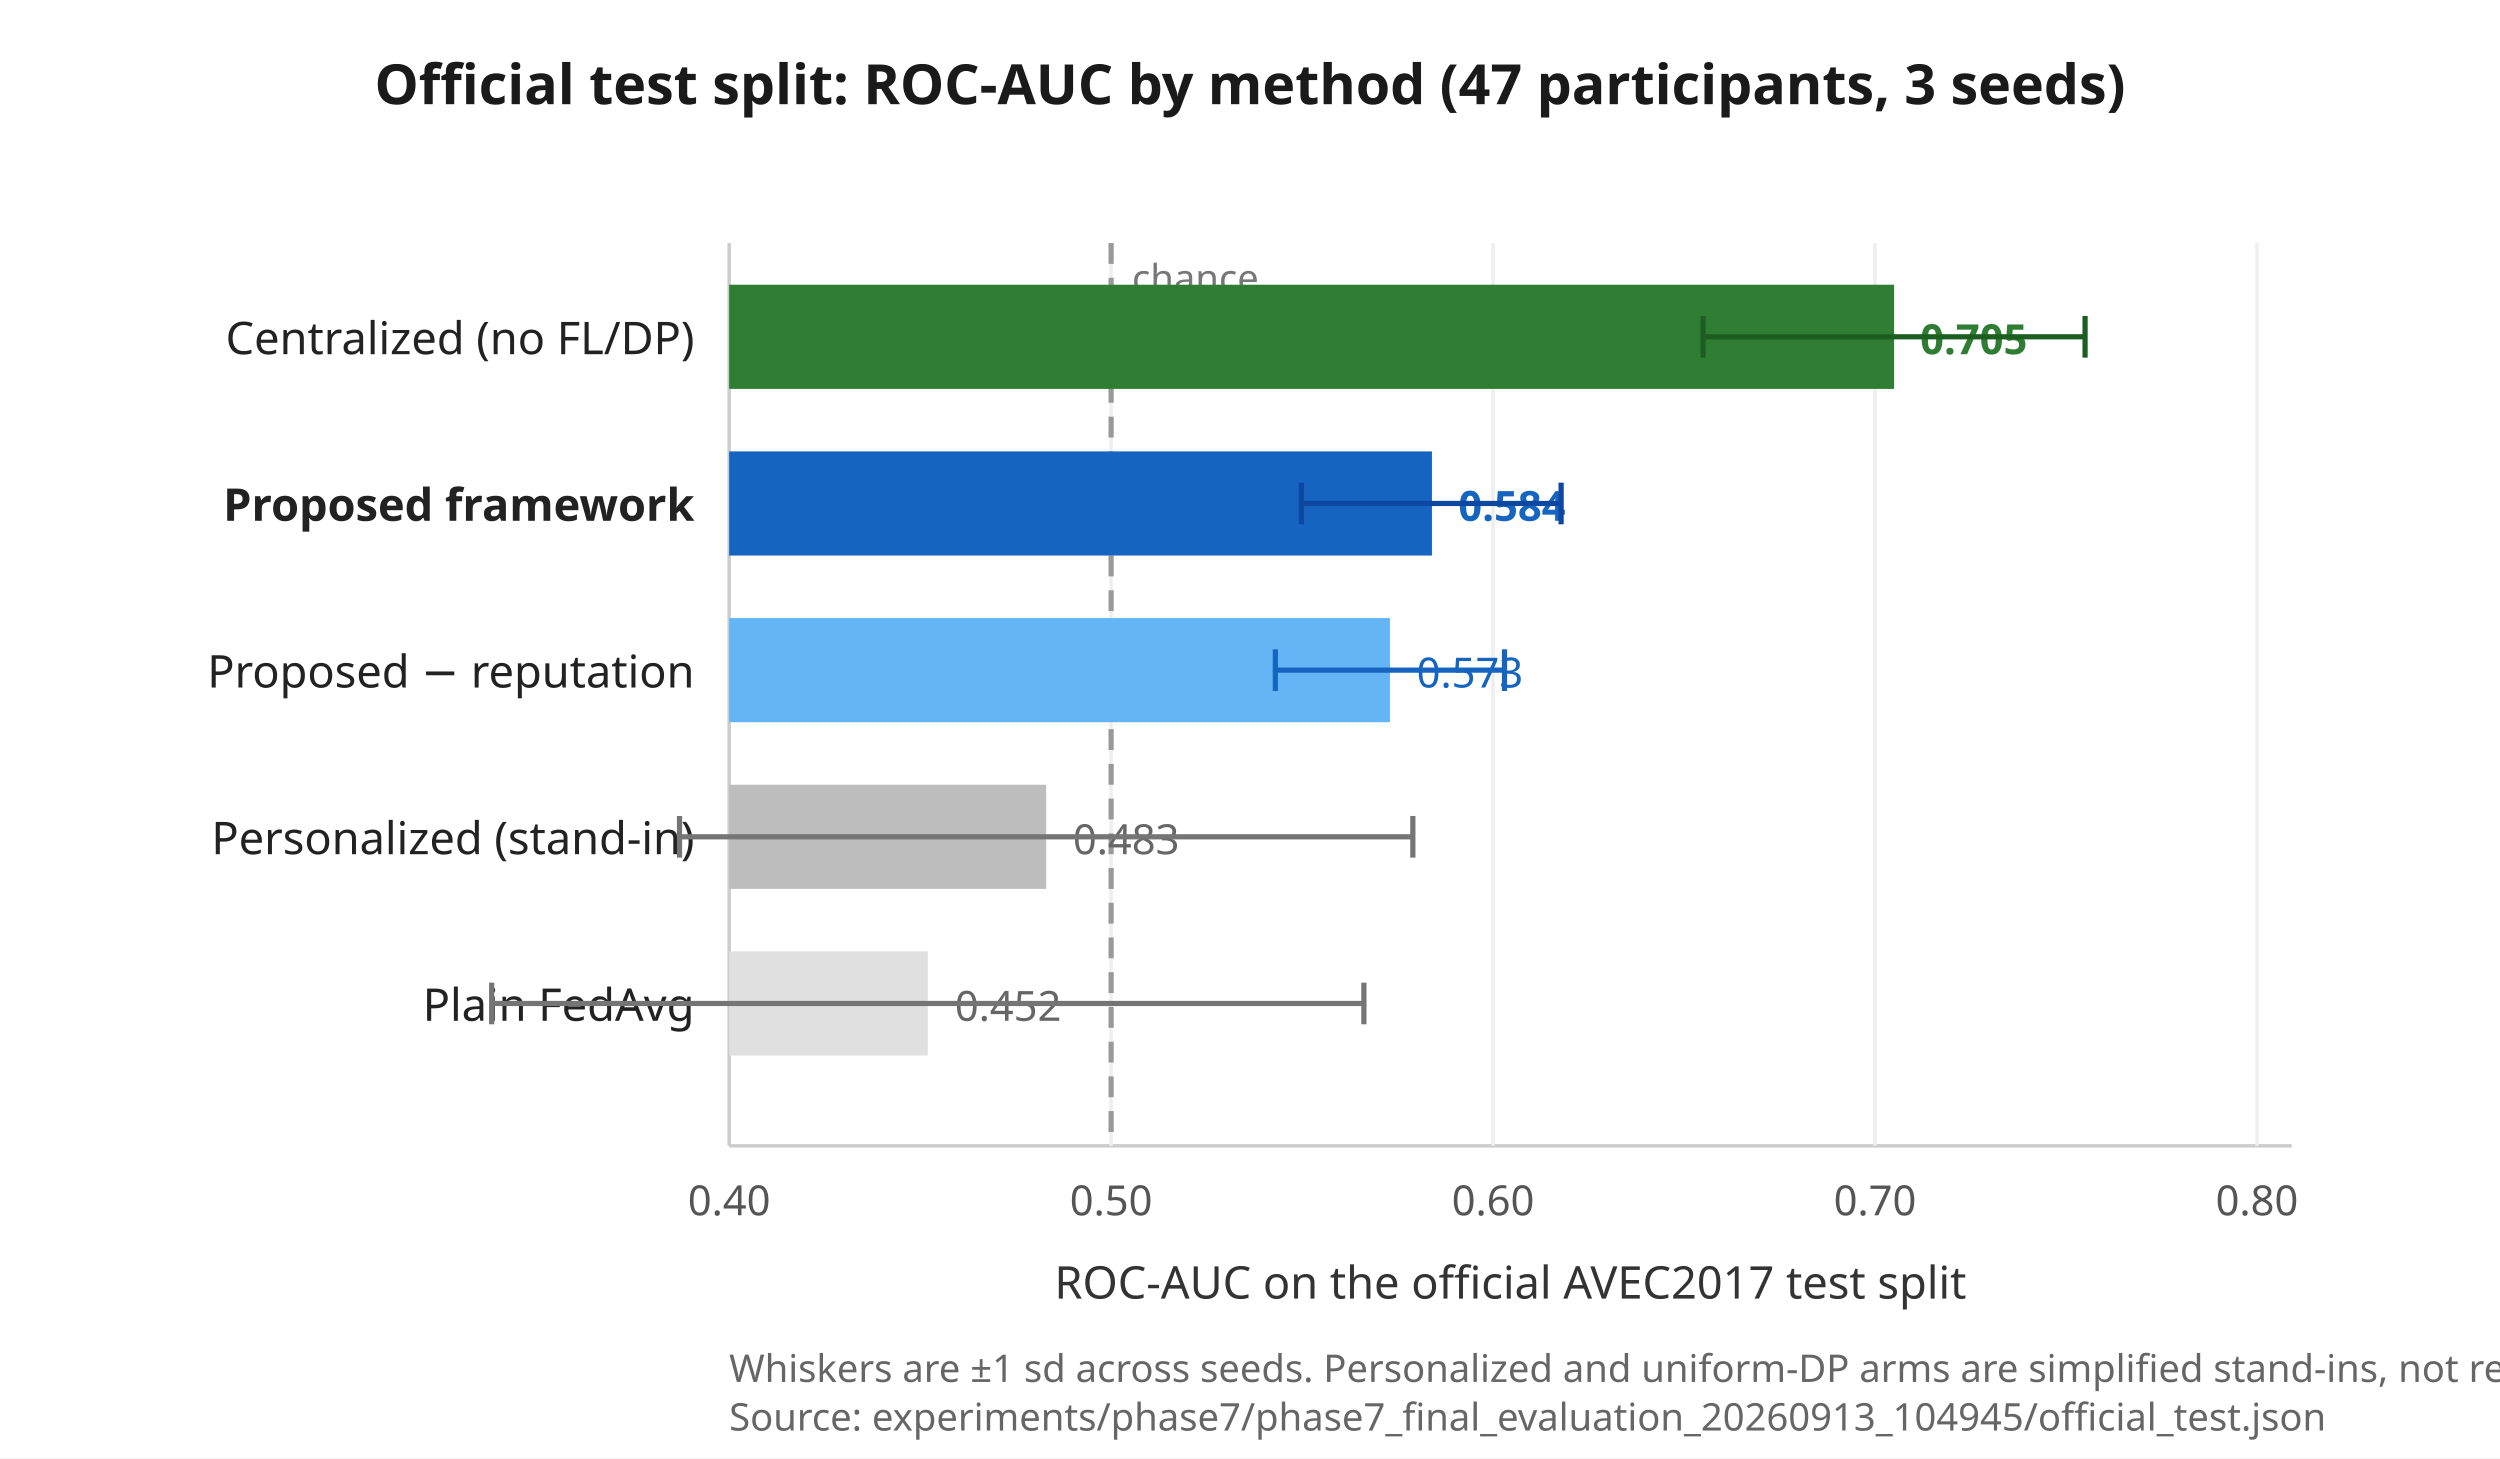
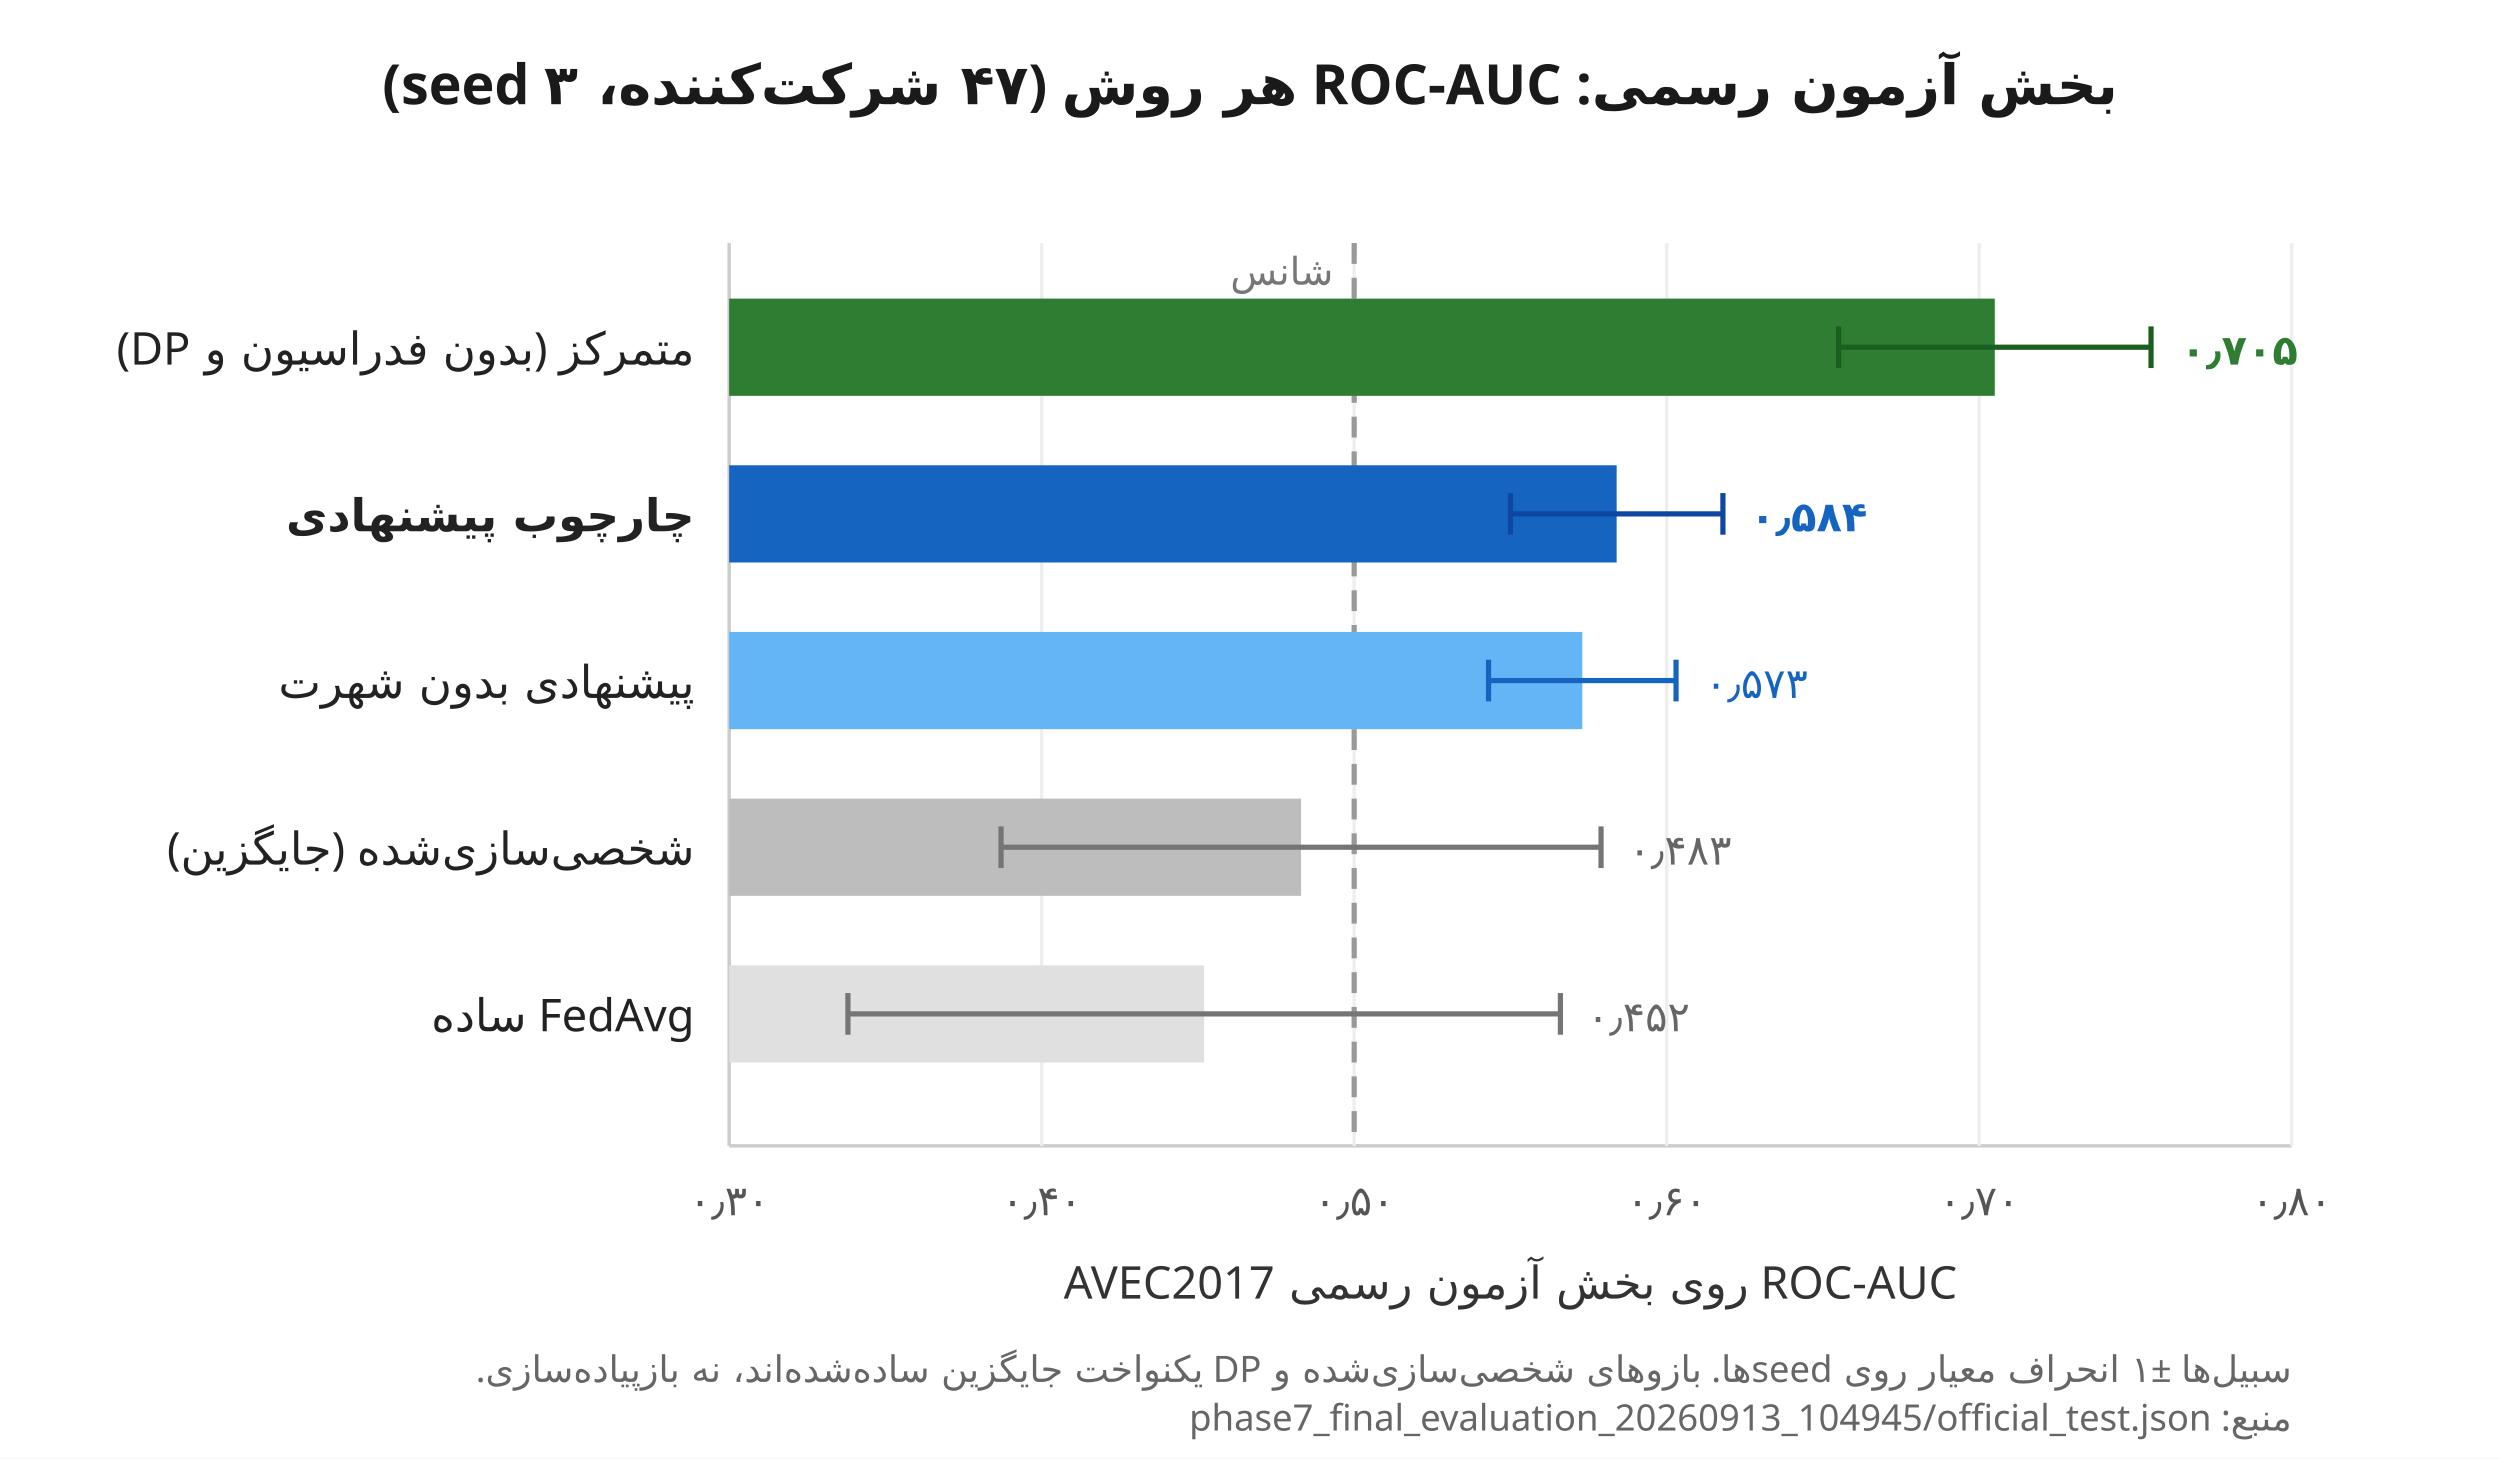
- <svg xmlns="http://www.w3.org/2000/svg" width="720" height="420" viewBox="0 0 720 420" font-family="Segoe UI, Tahoma, sans-serif">
+ <svg xmlns="http://www.w3.org/2000/svg" width="720" height="420" viewBox="0 0 720 420" font-family="Vazirmatn, Tahoma, 'Segoe UI', sans-serif">
  <rect width="720" height="420" fill="#ffffff" />
-   <text x="360" y="30" text-anchor="middle" font-size="16" font-weight="600" fill="#1a1a1a">Official test split: ROC-AUC by method (47 participants, 3 seeds)</text>
+   <text x="360" y="30" text-anchor="middle" font-size="16" font-weight="600" fill="#1a1a1a" direction="rtl">بخش آزمون رسمی: ROC-AUC هر روش (۴۷ شرکت‌کننده، ۳ seed)</text>
  <g stroke="#cccccc" stroke-width="1">
    <line x1="210" y1="70" x2="210" y2="330" />
    <line x1="210" y1="330" x2="660" y2="330" />
  </g>
  <g stroke="#eeeeee" stroke-width="1">
-     <line x1="320" y1="70" x2="320" y2="330" />
-     <line x1="430" y1="70" x2="430" y2="330" />
-     <line x1="540" y1="70" x2="540" y2="330" />
-     <line x1="650" y1="70" x2="650" y2="330" />
+     <line x1="300" y1="70" x2="300" y2="330" />
+     <line x1="390" y1="70" x2="390" y2="330" />
+     <line x1="480" y1="70" x2="480" y2="330" />
+     <line x1="570" y1="70" x2="570" y2="330" />
+     <line x1="660" y1="70" x2="660" y2="330" />
  </g>
  <g font-size="12" fill="#555555" text-anchor="middle">
-     <text x="210" y="350">0.40</text>
-     <text x="320" y="350">0.50</text>
-     <text x="430" y="350">0.60</text>
-     <text x="540" y="350">0.70</text>
-     <text x="650" y="350">0.80</text>
+     <text x="210" y="350">۰٫۳۰</text>
+     <text x="300" y="350">۰٫۴۰</text>
+     <text x="390" y="350">۰٫۵۰</text>
+     <text x="480" y="350">۰٫۶۰</text>
+     <text x="570" y="350">۰٫۷۰</text>
+     <text x="660" y="350">۰٫۸۰</text>
  </g>
-   <text x="435" y="374" font-size="13" fill="#333333" text-anchor="middle">ROC-AUC on the official AVEC2017 test split</text>
-   <line x1="320" y1="70" x2="320" y2="330" stroke="#999999" stroke-width="1.5" stroke-dasharray="6 4" />
-   <text x="326" y="84" font-size="11" fill="#777777">chance</text>
-   <rect x="210" y="82" width="335.5" height="30" fill="#2e7d32" />
-   <text x="200" y="102" font-size="13" fill="#222222" text-anchor="end">Centralized (no FL/DP)</text>
-   <text x="553" y="102" font-size="12" font-weight="600" fill="#2e7d32">0.705</text>
+   <text x="435" y="374" font-size="13" fill="#333333" text-anchor="middle" direction="rtl">ROC-AUC روی بخش آزمون رسمی AVEC2017</text>
+   <line x1="390" y1="70" x2="390" y2="330" stroke="#999999" stroke-width="1.5" stroke-dasharray="6 4" />
+   <text x="384" y="82" font-size="11" fill="#777777" direction="rtl" text-anchor="start">شانس</text>
+   <rect x="210" y="86" width="364.5" height="28" fill="#2e7d32" />
+   <text x="200" y="105" font-size="13" fill="#222222" direction="rtl" text-anchor="start">متمرکز (بدون فدراسیون و DP)</text>
  <g stroke="#1b5e20" stroke-width="1.5">
-     <line x1="490.5" y1="97" x2="600.5" y2="97" />
-     <line x1="490.5" y1="91" x2="490.5" y2="103" />
-     <line x1="600.5" y1="91" x2="600.5" y2="103" />
+     <line x1="529.5" y1="100" x2="619.5" y2="100" />
+     <line x1="529.5" y1="94" x2="529.5" y2="106" />
+     <line x1="619.5" y1="94" x2="619.5" y2="106" />
  </g>
-   <rect x="210" y="130" width="202.4" height="30" fill="#1565c0" />
-   <text x="200" y="150" font-size="13" font-weight="600" fill="#222222" text-anchor="end">Proposed framework</text>
-   <text x="420" y="150" font-size="12" font-weight="600" fill="#1565c0">0.584</text>
+   <text x="628" y="105" font-size="12" font-weight="600" fill="#2e7d32">۰٫۷۰۵</text>
+   <rect x="210" y="134" width="255.6" height="28" fill="#1565c0" />
+   <text x="200" y="153" font-size="13" font-weight="600" fill="#222222" direction="rtl" text-anchor="start">چارچوب پیشنهادی</text>
  <g stroke="#0d47a1" stroke-width="1.5">
-     <line x1="374.8" y1="145" x2="449.6" y2="145" />
-     <line x1="374.8" y1="139" x2="374.8" y2="151" />
-     <line x1="449.6" y1="139" x2="449.6" y2="151" />
+     <line x1="435" y1="148" x2="496.2" y2="148" />
+     <line x1="435" y1="142" x2="435" y2="154" />
+     <line x1="496.2" y1="142" x2="496.2" y2="154" />
  </g>
-   <rect x="210" y="178" width="190.3" height="30" fill="#64b5f6" />
-   <text x="200" y="198" font-size="13" fill="#222222" text-anchor="end">Proposed − reputation</text>
-   <text x="408" y="198" font-size="12" fill="#1565c0">0.573</text>
+   <text x="504" y="153" font-size="12" font-weight="600" fill="#1565c0">۰٫۵۸۴</text>
+   <rect x="210" y="182" width="245.7" height="28" fill="#64b5f6" />
+   <text x="200" y="201" font-size="13" fill="#222222" direction="rtl" text-anchor="start">پیشنهادی بدون شهرت</text>
  <g stroke="#1565c0" stroke-width="1.5">
-     <line x1="367.3" y1="193" x2="433.3" y2="193" />
-     <line x1="367.3" y1="187" x2="367.3" y2="199" />
-     <line x1="433.3" y1="187" x2="433.3" y2="199" />
+     <line x1="428.7" y1="196" x2="482.7" y2="196" />
+     <line x1="428.7" y1="190" x2="428.7" y2="202" />
+     <line x1="482.7" y1="190" x2="482.7" y2="202" />
  </g>
-   <rect x="210" y="226" width="91.3" height="30" fill="#bdbdbd" />
-   <text x="200" y="246" font-size="13" fill="#222222" text-anchor="end">Personalized (stand-in)</text>
-   <text x="309" y="246" font-size="12" fill="#666666">0.483</text>
+   <text x="491" y="201" font-size="12" fill="#1565c0">۰٫۵۷۳</text>
+   <rect x="210" y="230" width="164.7" height="28" fill="#bdbdbd" />
+   <text x="200" y="249" font-size="13" fill="#222222" direction="rtl" text-anchor="start">شخصی‌سازی‌شده (جایگزین)</text>
  <g stroke="#757575" stroke-width="1.5">
-     <line x1="195.7" y1="241" x2="406.9" y2="241" />
-     <line x1="195.7" y1="235" x2="195.7" y2="247" />
-     <line x1="406.9" y1="235" x2="406.9" y2="247" />
+     <line x1="288.3" y1="244" x2="461.1" y2="244" />
+     <line x1="288.3" y1="238" x2="288.3" y2="250" />
+     <line x1="461.1" y1="238" x2="461.1" y2="250" />
  </g>
-   <rect x="210" y="274" width="57.2" height="30" fill="#e0e0e0" />
-   <text x="200" y="294" font-size="13" fill="#222222" text-anchor="end">Plain FedAvg</text>
-   <text x="275" y="294" font-size="12" fill="#666666">0.452</text>
+   <text x="469" y="249" font-size="12" fill="#666666">۰٫۴۸۳</text>
+   <rect x="210" y="278" width="136.8" height="28" fill="#e0e0e0" />
+   <text x="200" y="297" font-size="13" fill="#222222" direction="rtl" text-anchor="start">FedAvg ساده</text>
  <g stroke="#757575" stroke-width="1.5">
-     <line x1="141.6" y1="289" x2="392.8" y2="289" />
-     <line x1="141.6" y1="283" x2="141.6" y2="295" />
-     <line x1="392.8" y1="283" x2="392.8" y2="295" />
+     <line x1="244.2" y1="292" x2="449.4" y2="292" />
+     <line x1="244.2" y1="286" x2="244.2" y2="298" />
+     <line x1="449.4" y1="286" x2="449.4" y2="298" />
  </g>
-   <text x="210" y="398" font-size="11" fill="#666666">Whiskers are ±1 sd across seeds. Personalized and uniform-DP arms are simplified stand-ins, not reimplementations.</text>
-   <text x="210" y="412" font-size="11" fill="#666666">Source: experiments/phase7/phase7_final_evaluation_20260913_104945/official_test.json</text>
+   <text x="457" y="297" font-size="12" fill="#666666">۰٫۴۵۲</text>
+   <text x="660" y="398" font-size="10.5" fill="#666666" direction="rtl" text-anchor="start">سبیل‌ها ±۱ انحراف معیار روی seedها. بازوهای شخصی‌سازی‌شده و DP یکنواخت جایگزین ساده‌شده‌اند، نه بازپیاده‌سازی.</text>
+   <text x="660" y="412" font-size="10.5" fill="#666666" direction="rtl" text-anchor="start">منبع: phase7_final_evaluation_20260913_104945/official_test.json</text>
</svg>
